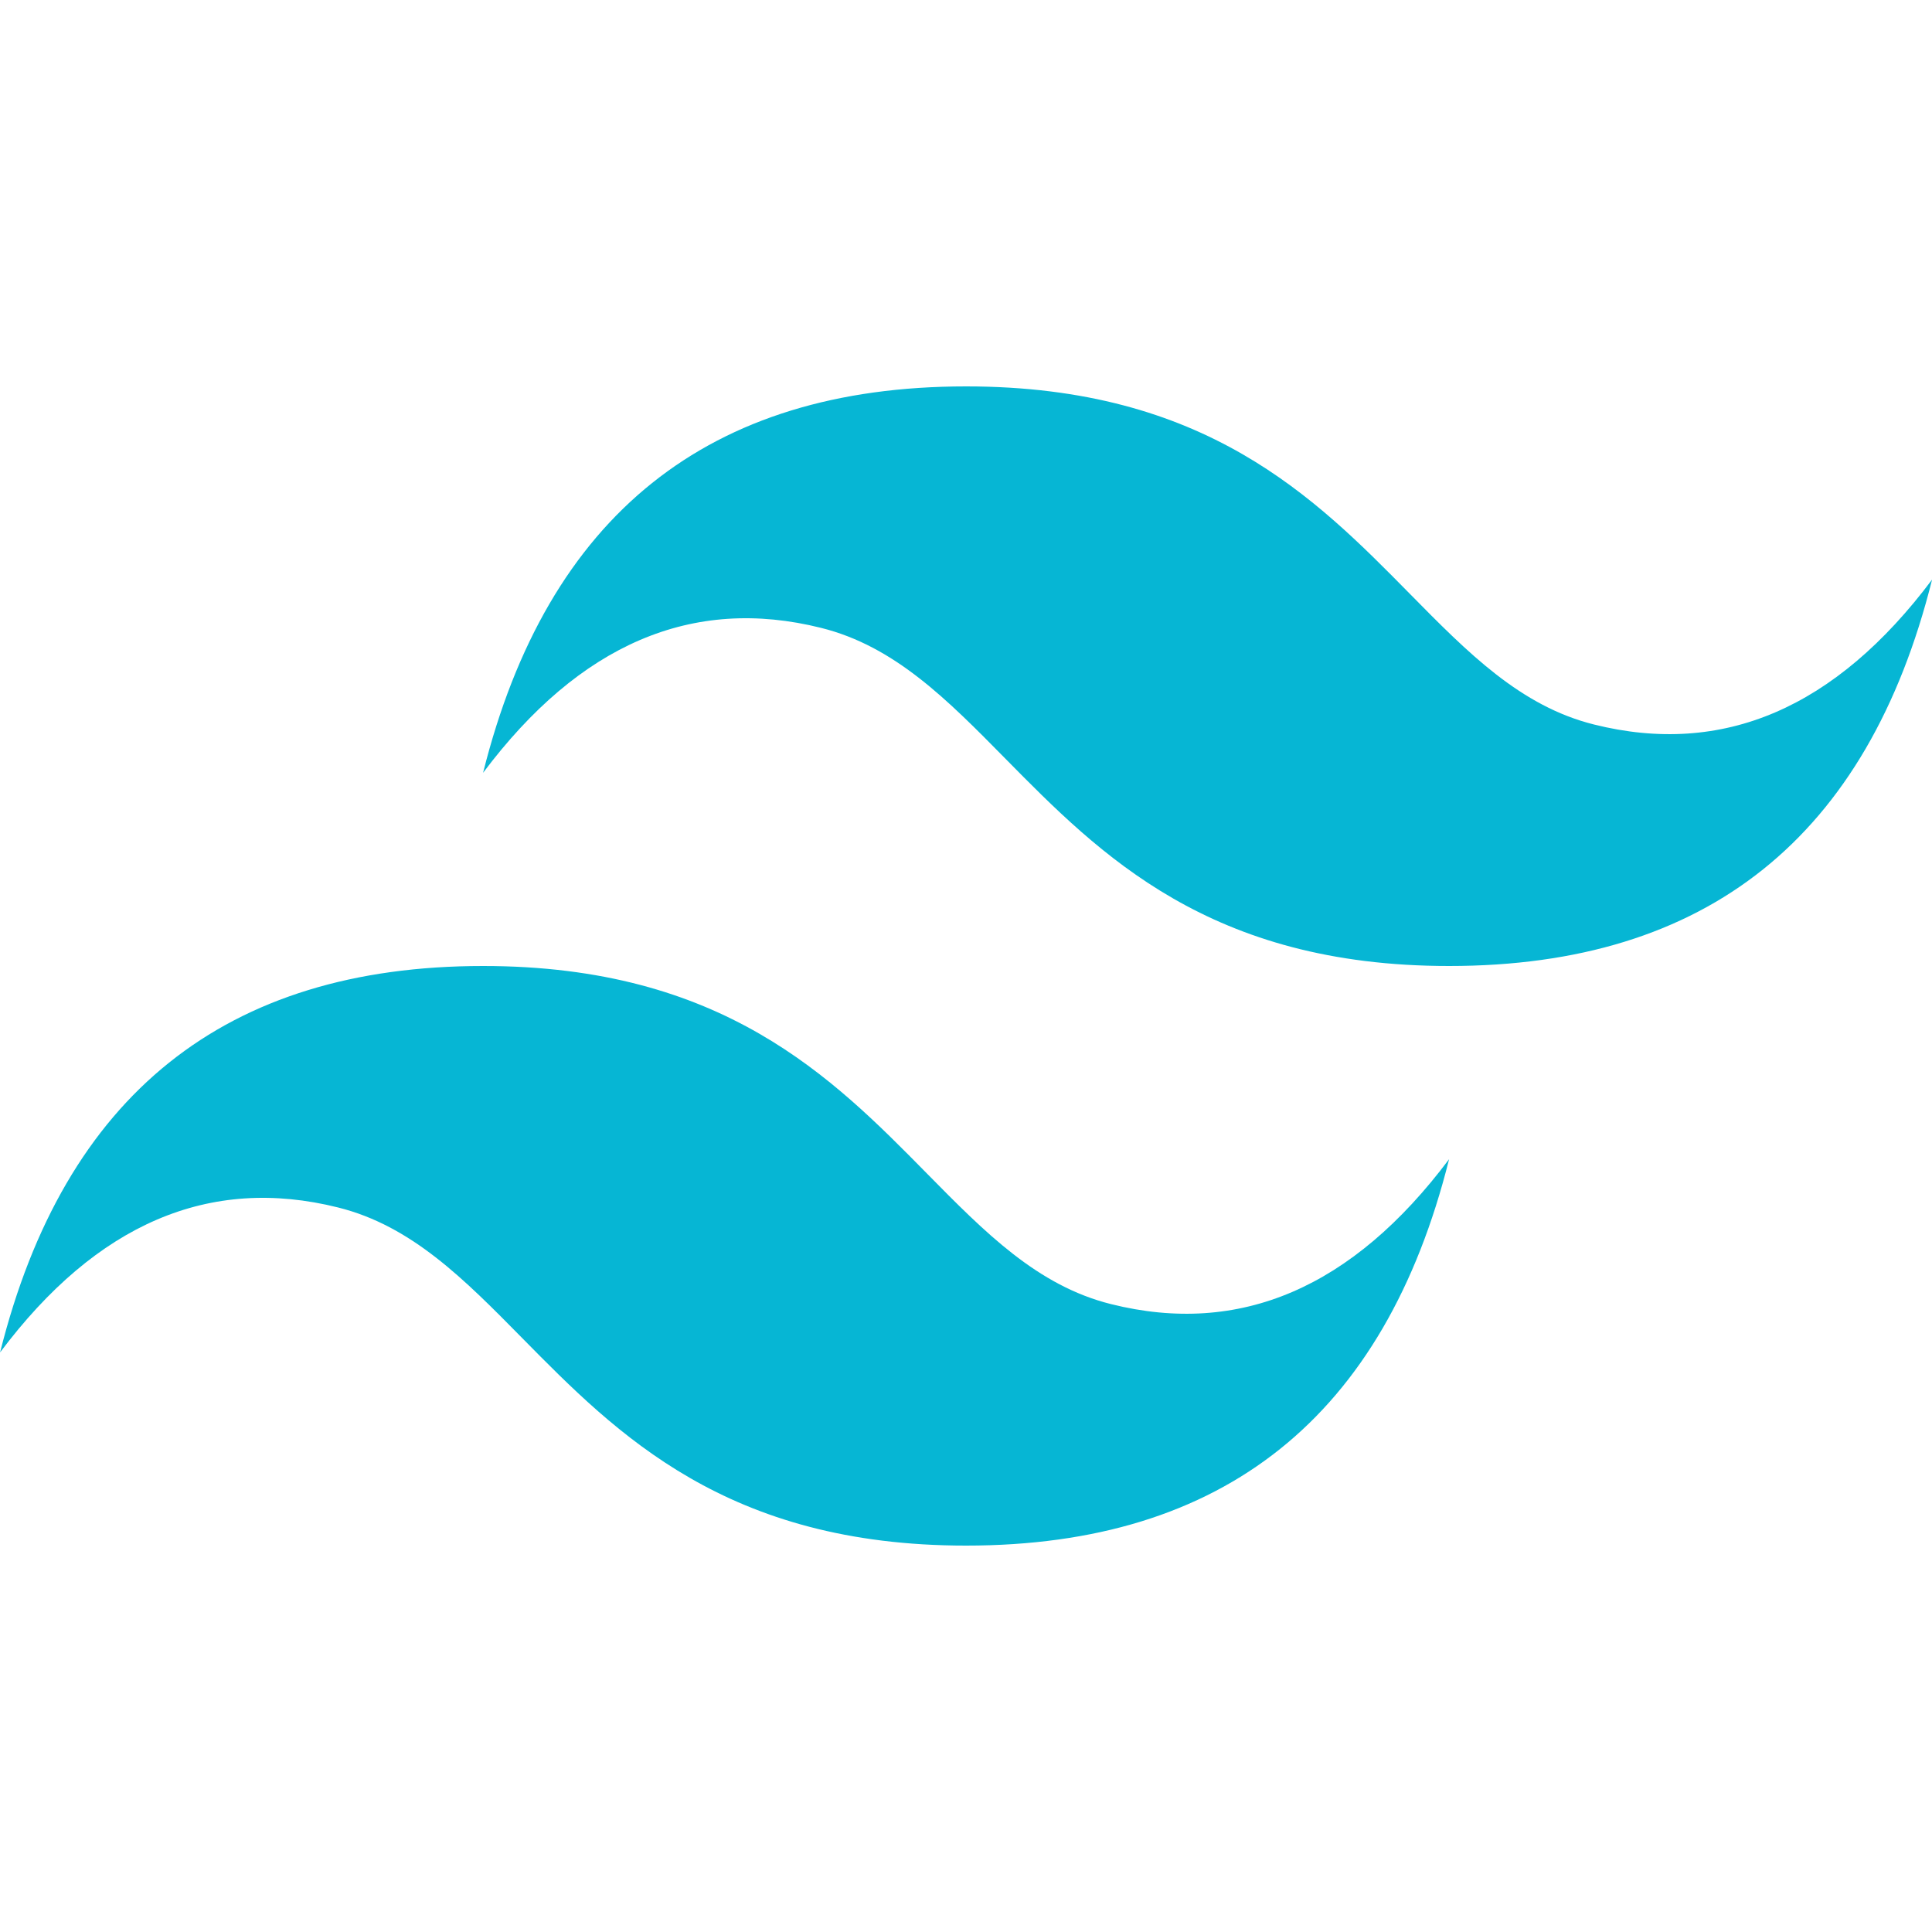
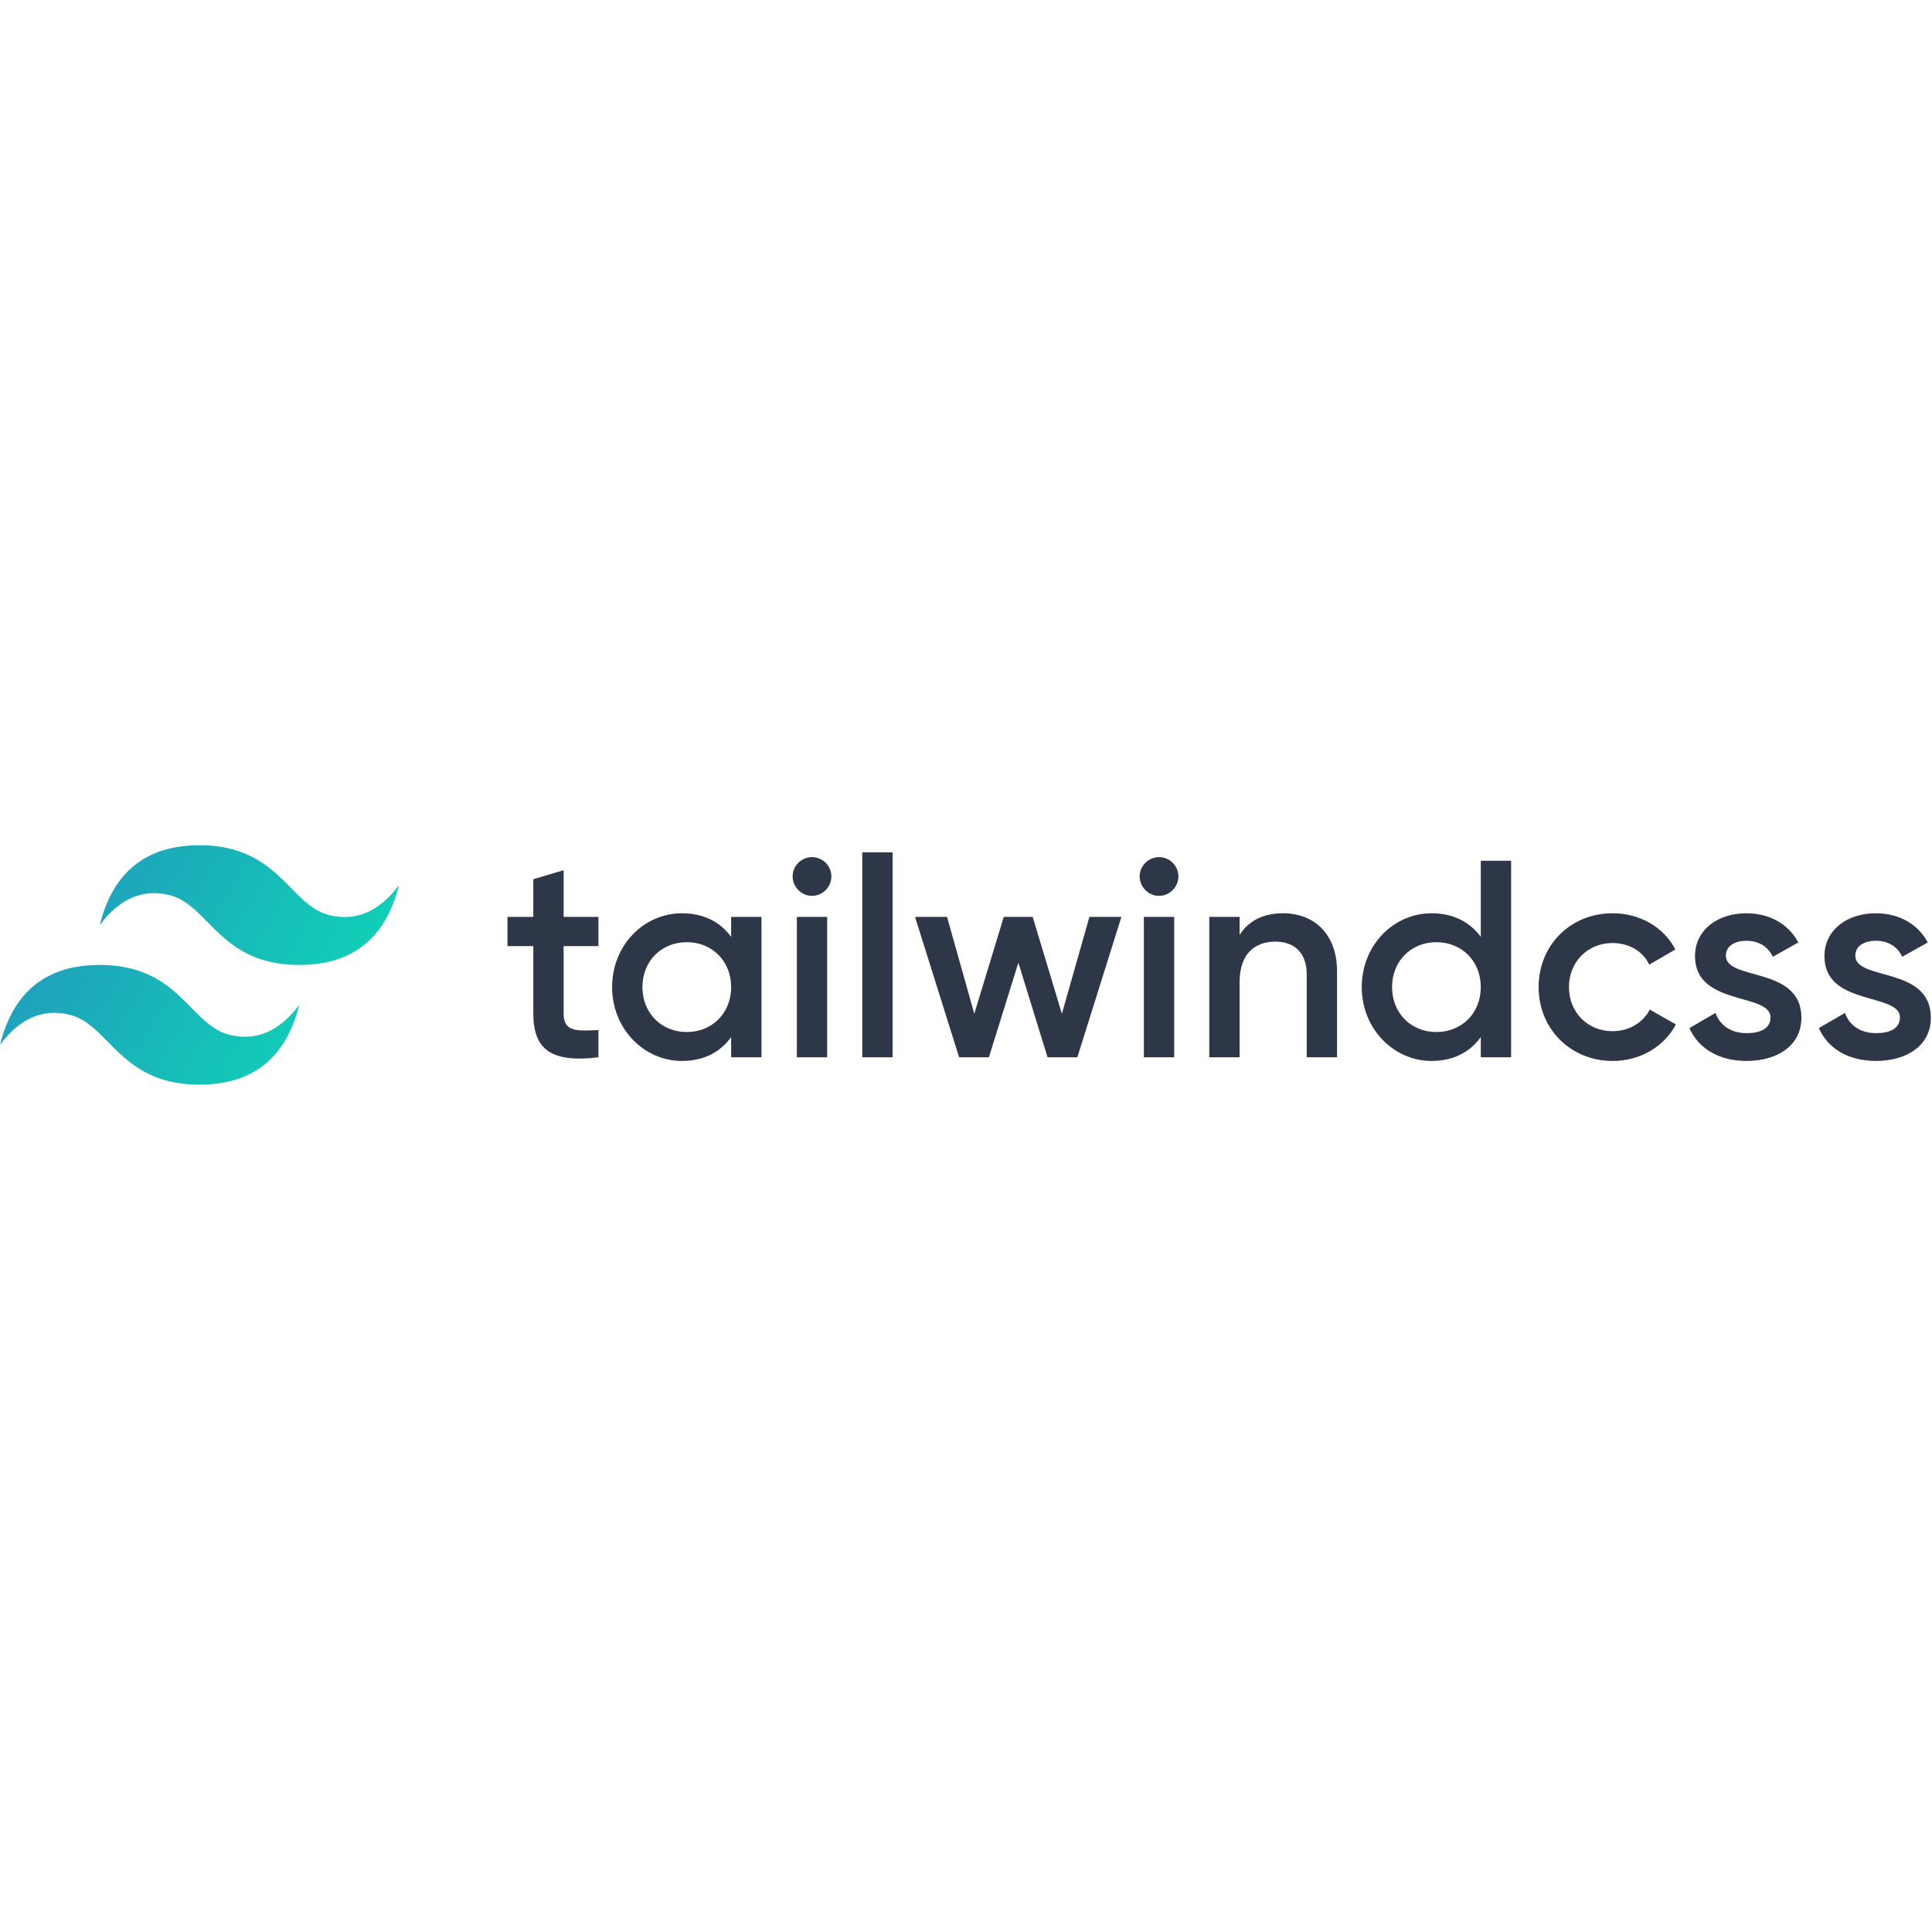
- <svg xmlns="http://www.w3.org/2000/svg" viewBox="0 0 24 24" fill="#06B6D4">
-   <path d="M12.001 4.8c-3.2 0-5.2 1.6-6 4.8 1.2-1.6 2.6-2.2 4.2-1.8.913.228 1.565.89 2.288 1.624C13.666 10.618 15.027 12 18.001 12c3.2 0 5.2-1.6 6-4.8-1.2 1.6-2.6 2.2-4.2 1.8-.913-.228-1.565-.89-2.288-1.624C16.337 6.182 14.976 4.8 12.001 4.8zM6.001 12c-3.2 0-5.2 1.6-6 4.8 1.2-1.6 2.6-2.2 4.2-1.8.913.228 1.565.89 2.288 1.624 1.177 1.194 2.538 2.576 5.512 2.576 3.2 0 5.2-1.6 6-4.8-1.2 1.6-2.6 2.2-4.2 1.8-.913-.228-1.565-.89-2.288-1.624C10.337 13.382 8.976 12 6.001 12z" />
+ <svg xmlns="http://www.w3.org/2000/svg" width="800px" height="800px" viewBox="0 -224 512 512" version="1.1" preserveAspectRatio="xMidYMid">
+   <defs>
+     <linearGradient x1="-2.778%" y1="32%" x2="100%" y2="67.556%" id="linearGradient-1">
+       <stop stop-color="#2298BD" offset="0%">
+ 
+ </stop>
+       <stop stop-color="#0ED7B5" offset="100%">
+ 
+ </stop>
+     </linearGradient>
+   </defs>
+   <g>
+     <path d="M52.867,-1.0658141e-14 C38.769,-1.0658141e-14 29.958,7.049 26.433,21.147 C31.72,14.098 37.888,11.454 44.937,13.217 C48.958,14.222 51.833,17.14 55.015,20.37 C60.198,25.631 66.197,31.72 79.3,31.72 C93.398,31.72 102.209,24.671 105.733,10.573 C100.447,17.622 94.279,20.266 87.23,18.503 C83.208,17.498 80.334,14.58 77.152,11.35 C71.968,6.089 65.97,-1.0658141e-14 52.867,-1.0658141e-14 Z M26.433,31.72 C12.336,31.72 3.524,38.769 0,52.867 C5.287,45.818 11.454,43.174 18.503,44.937 C22.525,45.942 25.4,48.86 28.581,52.089 C33.765,57.351 39.764,63.44 52.867,63.44 C66.964,63.44 75.775,56.391 79.3,42.293 C74.013,49.342 67.845,51.986 60.797,50.223 C56.775,49.218 53.9,46.3 50.718,43.07 C45.535,37.809 39.536,31.72 26.433,31.72 Z" fill="url(#linearGradient-1)">
+ 
+ </path>
+     <path d="M158.592,26.731 L149.366,26.731 L149.366,44.588 C149.366,49.35 152.491,49.276 158.592,48.978 L158.592,56.195 C146.241,57.683 141.33,54.261 141.33,44.588 L141.33,26.731 L134.485,26.731 L134.485,18.993 L141.33,18.993 L141.33,8.999 L149.366,6.618 L149.366,18.993 L158.592,18.993 L158.592,26.731 Z M193.762,18.993 L201.798,18.993 L201.798,56.195 L193.762,56.195 L193.762,50.838 C190.935,54.782 186.545,57.163 180.741,57.163 C170.622,57.163 162.214,48.606 162.214,37.594 C162.214,26.508 170.622,18.026 180.741,18.026 C186.545,18.026 190.935,20.407 193.762,24.276 L193.762,18.993 Z M182.006,49.499 C188.702,49.499 193.762,44.514 193.762,37.594 C193.762,30.674 188.702,25.689 182.006,25.689 C175.31,25.689 170.25,30.674 170.25,37.594 C170.25,44.514 175.31,49.499 182.006,49.499 Z M215.191,13.412 C212.363,13.412 210.057,11.032 210.057,8.279 C210.057,5.451 212.363,3.145 215.191,3.145 C218.018,3.145 220.325,5.451 220.325,8.279 C220.325,11.032 218.018,13.412 215.191,13.412 Z M211.173,56.195 L211.173,18.993 L219.208,18.993 L219.208,56.195 L211.173,56.195 Z M228.509,56.195 L228.509,1.88 L236.545,1.88 L236.545,56.195 L228.509,56.195 Z M288.703,18.993 L297.185,18.993 L285.503,56.195 L277.616,56.195 L269.878,31.121 L262.066,56.195 L254.179,56.195 L242.497,18.993 L250.979,18.993 L258.197,44.662 L266.009,18.993 L273.673,18.993 L281.411,44.662 L288.703,18.993 Z M307.155,13.412 C304.328,13.412 302.021,11.032 302.021,8.279 C302.021,5.451 304.328,3.145 307.155,3.145 C309.982,3.145 312.289,5.451 312.289,8.279 C312.289,11.032 309.982,13.412 307.155,13.412 Z M303.137,56.195 L303.137,18.993 L311.173,18.993 L311.173,56.195 L303.137,56.195 Z M340.042,18.026 C348.375,18.026 354.328,23.68 354.328,33.353 L354.328,56.195 L346.292,56.195 L346.292,34.171 C346.292,28.517 343.018,25.54 337.959,25.54 C332.676,25.54 328.509,28.665 328.509,36.255 L328.509,56.195 L320.473,56.195 L320.473,18.993 L328.509,18.993 L328.509,23.755 C330.965,19.886 334.982,18.026 340.042,18.026 Z M392.423,4.112 L400.459,4.112 L400.459,56.195 L392.423,56.195 L392.423,50.838 C389.596,54.782 385.206,57.163 379.402,57.163 C369.283,57.163 360.875,48.606 360.875,37.594 C360.875,26.508 369.283,18.026 379.402,18.026 C385.206,18.026 389.596,20.407 392.423,24.276 L392.423,4.112 Z M380.667,49.499 C387.363,49.499 392.423,44.514 392.423,37.594 C392.423,30.674 387.363,25.689 380.667,25.689 C373.971,25.689 368.911,30.674 368.911,37.594 C368.911,44.514 373.971,49.499 380.667,49.499 Z M427.393,57.163 C416.158,57.163 407.75,48.606 407.75,37.594 C407.75,26.508 416.158,18.026 427.393,18.026 C434.685,18.026 441.009,21.82 443.986,27.624 L437.066,31.642 C435.429,28.145 431.783,25.912 427.319,25.912 C420.771,25.912 415.786,30.898 415.786,37.594 C415.786,44.29 420.771,49.276 427.319,49.276 C431.783,49.276 435.429,46.969 437.215,43.546 L444.134,47.49 C441.009,53.368 434.685,57.163 427.393,57.163 Z M457.378,29.261 C457.378,36.032 477.393,31.939 477.393,45.704 C477.393,53.145 470.92,57.163 462.884,57.163 C455.444,57.163 450.087,53.814 447.706,48.457 L454.625,44.439 C455.816,47.788 458.792,49.796 462.884,49.796 C466.456,49.796 469.209,48.606 469.209,45.63 C469.209,39.008 449.194,42.728 449.194,29.41 C449.194,22.415 455.221,18.026 462.81,18.026 C468.911,18.026 473.971,20.853 476.575,25.764 L469.804,29.558 C468.465,26.657 465.861,25.317 462.81,25.317 C459.908,25.317 457.378,26.582 457.378,29.261 Z M491.679,29.261 C491.679,36.032 511.694,31.939 511.694,45.704 C511.694,53.145 505.221,57.163 497.185,57.163 C489.745,57.163 484.387,53.814 482.006,48.457 L488.926,44.439 C490.117,47.788 493.093,49.796 497.185,49.796 C500.756,49.796 503.509,48.606 503.509,45.63 C503.509,39.008 483.495,42.728 483.495,29.41 C483.495,22.415 489.521,18.026 497.111,18.026 C503.212,18.026 508.271,20.853 510.876,25.764 L504.105,29.558 C502.765,26.657 500.161,25.317 497.111,25.317 C494.209,25.317 491.679,26.582 491.679,29.261 Z" fill="#2D3748">
+ 
+ </path>
+   </g>
</svg>
